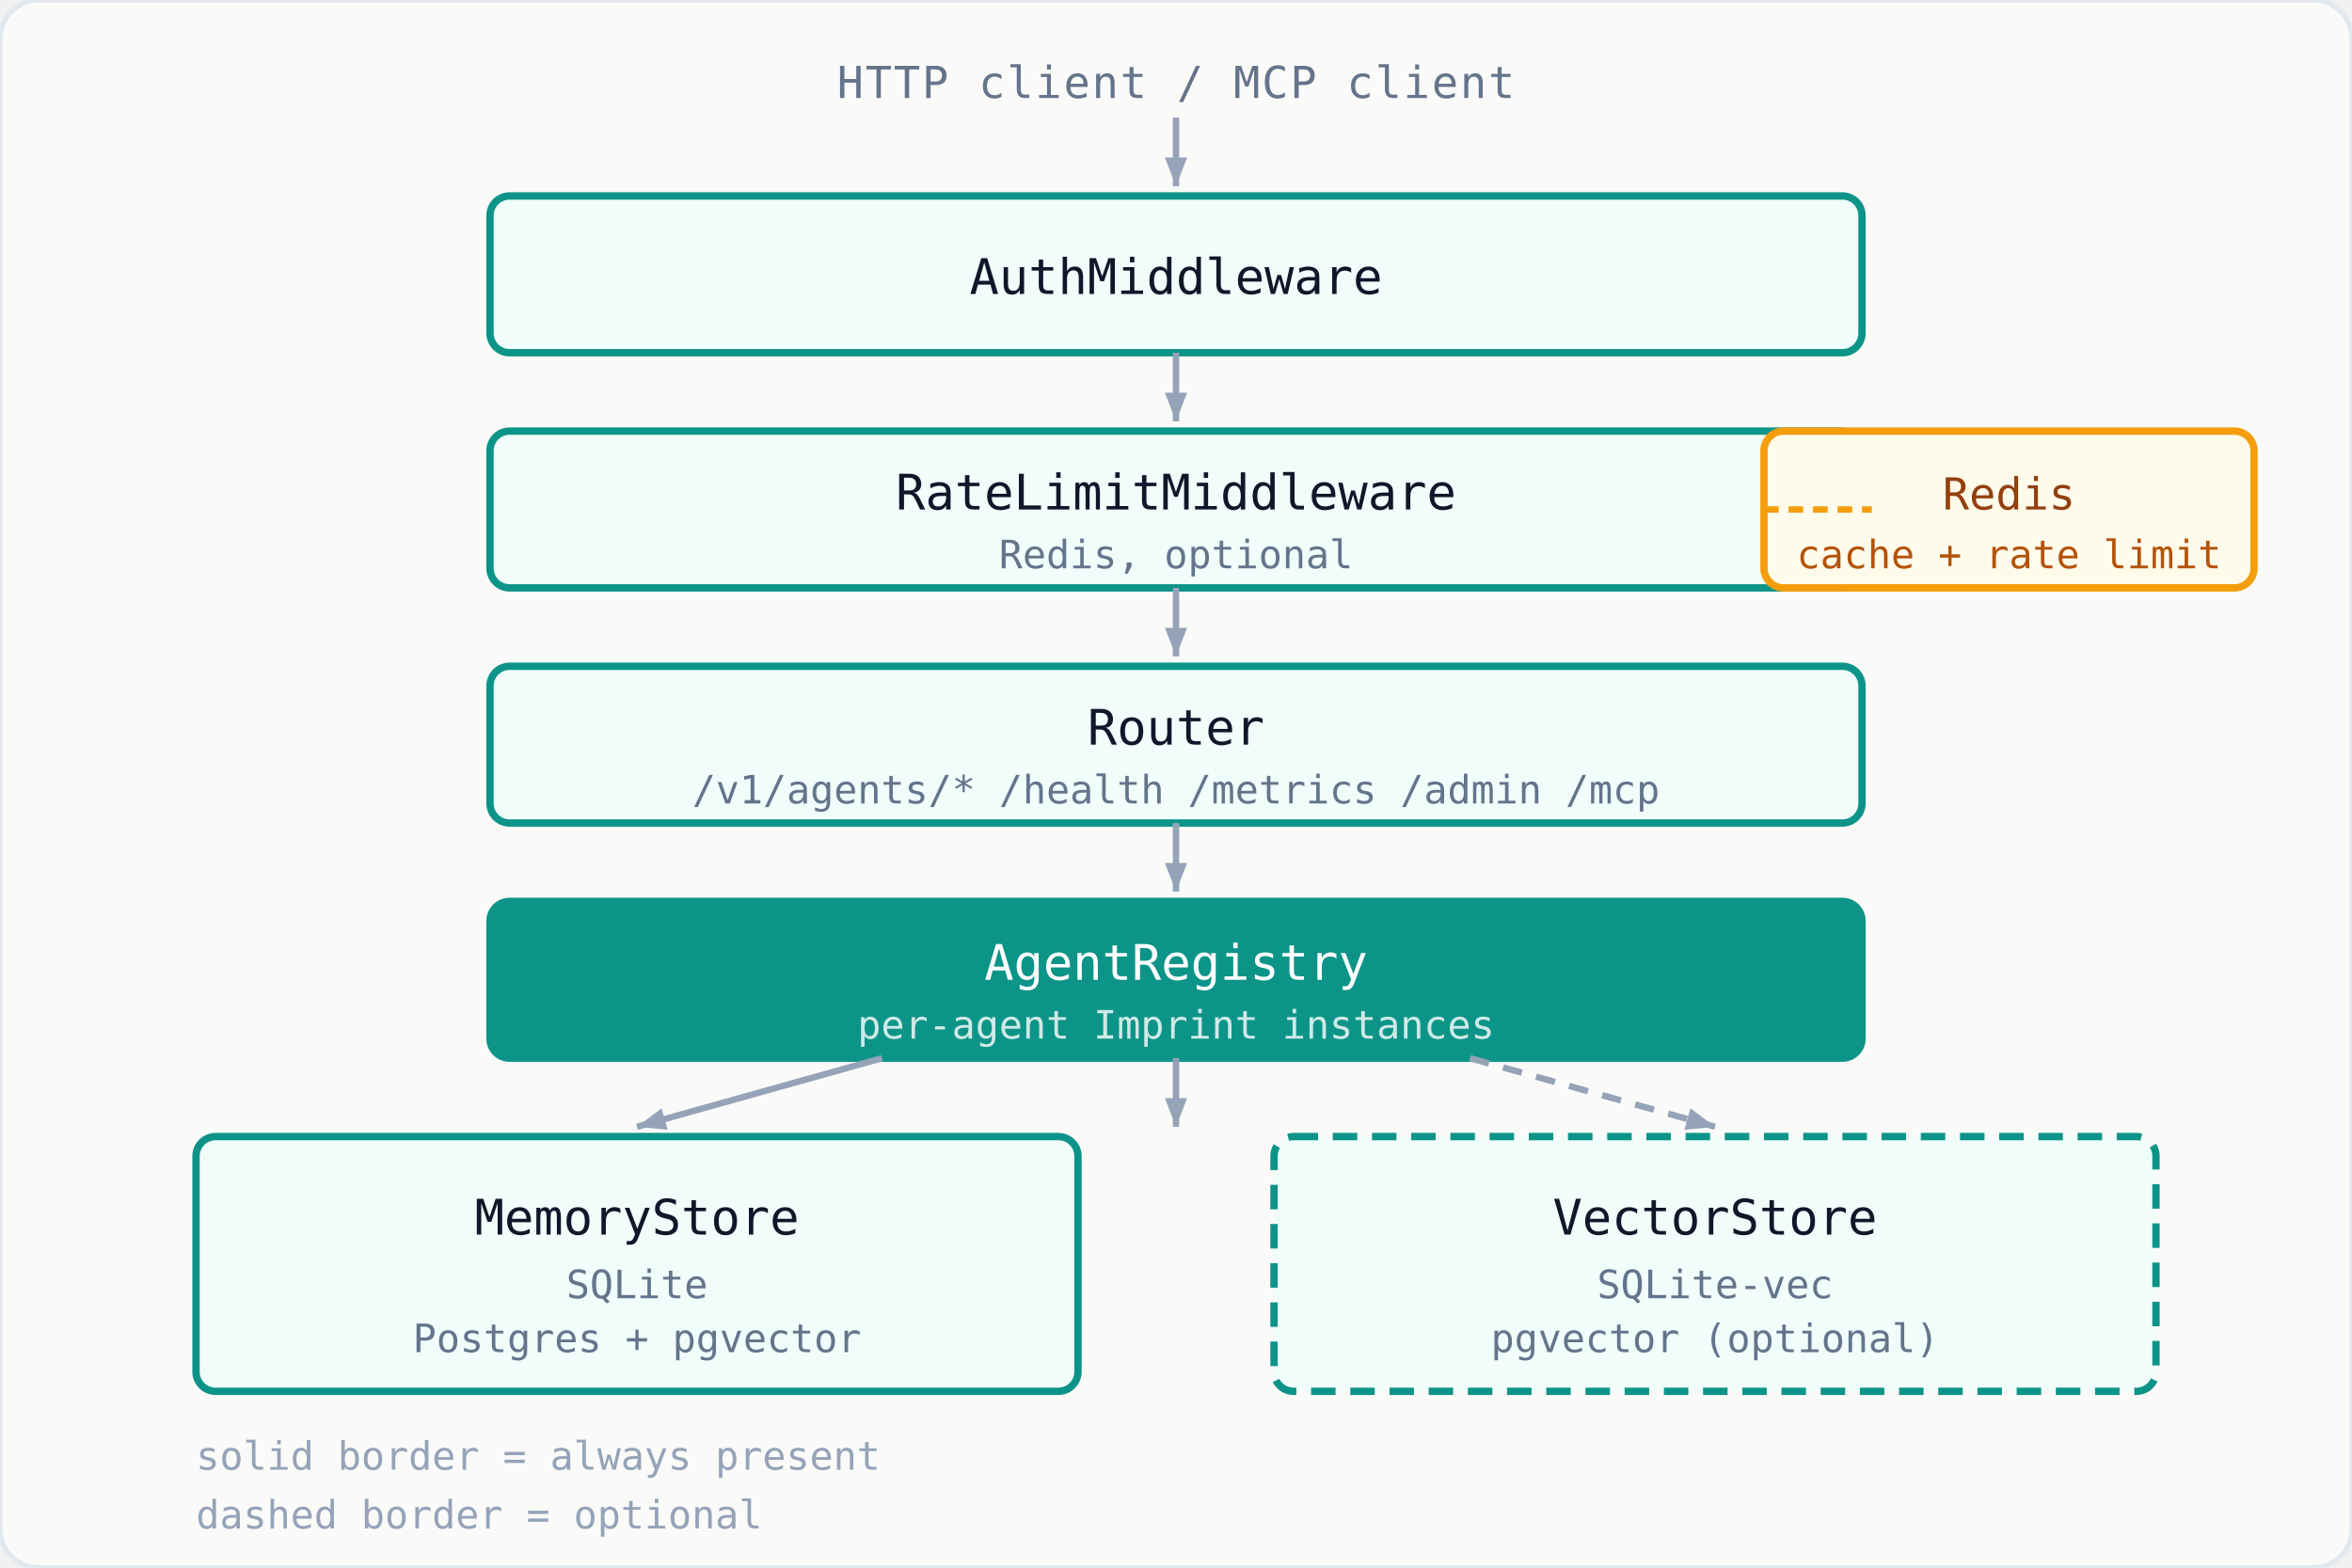
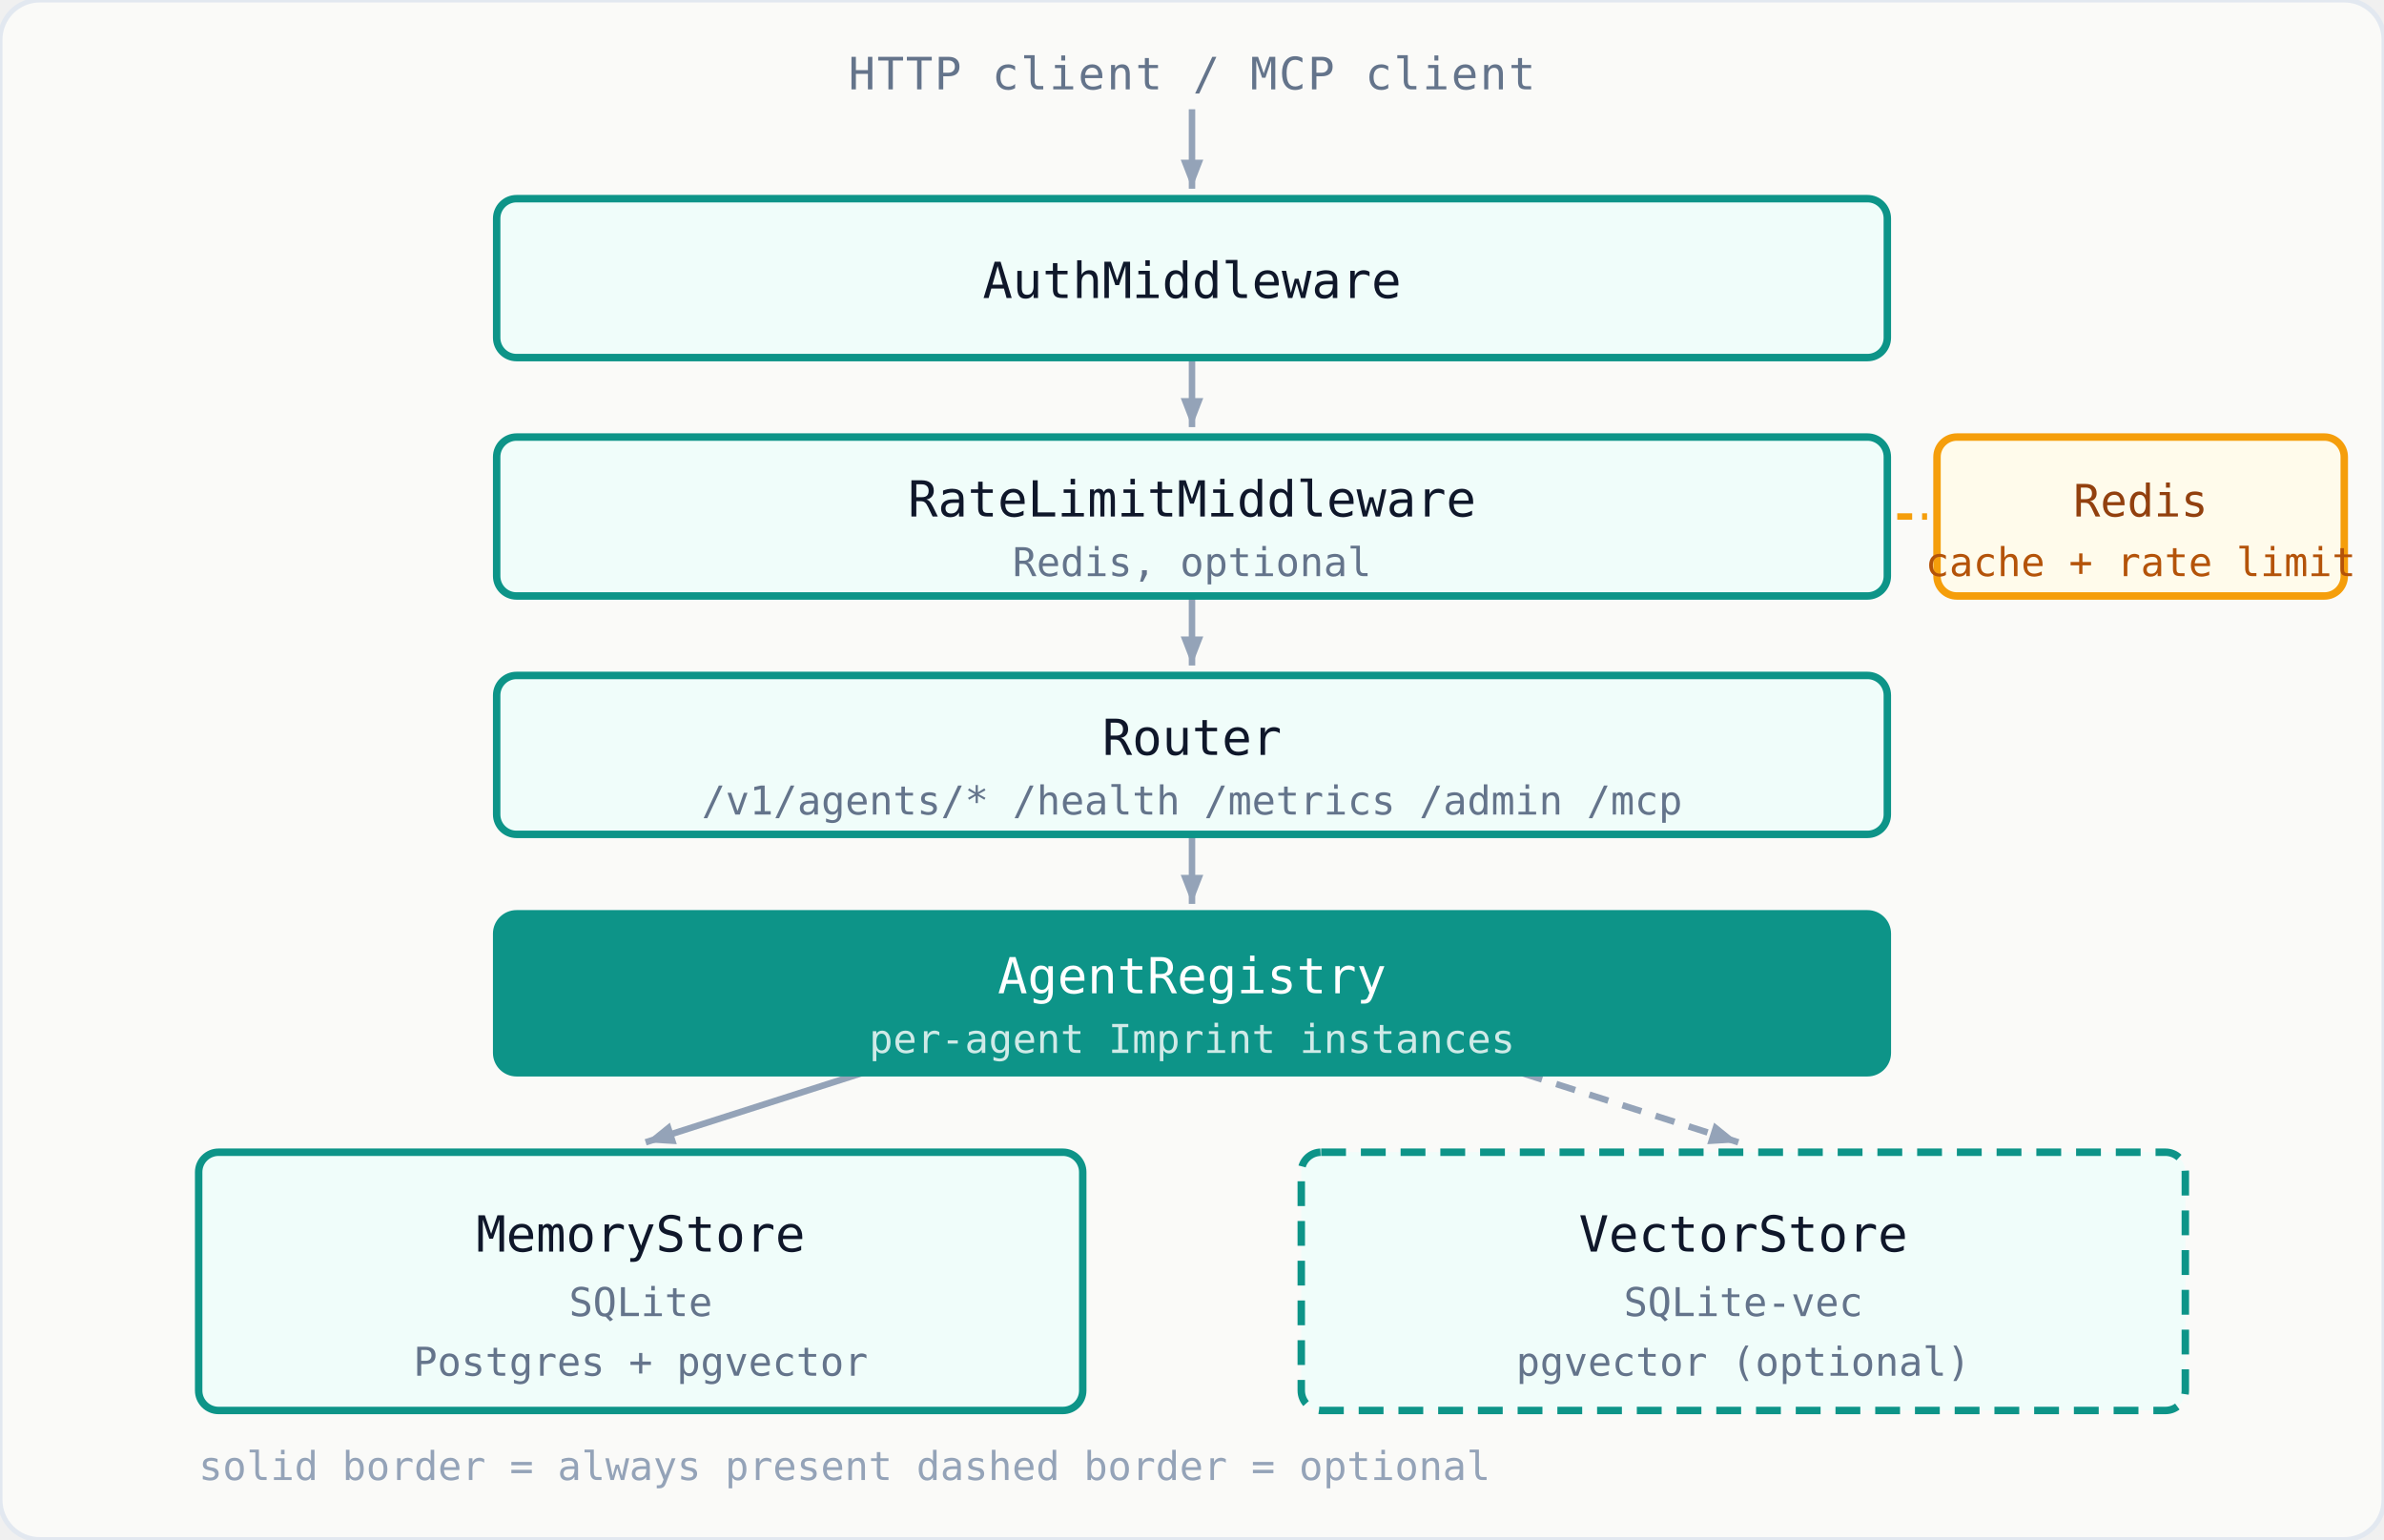
- <svg xmlns="http://www.w3.org/2000/svg" viewBox="0 0 480 320" font-family="'JetBrains Mono', 'Fira Code', monospace">
+ <svg xmlns="http://www.w3.org/2000/svg" viewBox="0 0 480 310" font-family="'JetBrains Mono', 'Fira Code', monospace">
  <defs>
    <marker id="a" viewBox="0 0 10 8" refX="9" refY="4" markerWidth="5" markerHeight="5" orient="auto">
      <path d="M0,.5 L9,4 L0,7.5Z" fill="#94a3b8" />
    </marker>
  </defs>
-   <rect width="480" height="320" rx="8" fill="#fafaf8" stroke="#e2e8f0" stroke-width="1" />
-   <text x="240" y="20" text-anchor="middle" font-size="9" fill="#64748b" letter-spacing="0.04em">HTTP client / MCP client</text>
-   <line x1="240" y1="24" x2="240" y2="38" stroke="#94a3b8" stroke-width="1.3" marker-end="url(#a)" />
+   <rect width="480" height="310" rx="8" fill="#fafaf8" stroke="#e2e8f0" stroke-width="1" />
+   <text x="240" y="18" text-anchor="middle" font-size="9" fill="#64748b" letter-spacing="0.04em">HTTP client / MCP client</text>
+   <line x1="240" y1="22" x2="240" y2="38" stroke="#94a3b8" stroke-width="1.3" marker-end="url(#a)" />
+   <line x1="240" y1="72" x2="240" y2="86" stroke="#94a3b8" stroke-width="1.3" marker-end="url(#a)" />
+   <line x1="240" y1="120" x2="240" y2="134" stroke="#94a3b8" stroke-width="1.3" marker-end="url(#a)" />
+   <line x1="240" y1="168" x2="240" y2="182" stroke="#94a3b8" stroke-width="1.3" marker-end="url(#a)" />
+   <line x1="180" y1="214" x2="130" y2="230" stroke="#94a3b8" stroke-width="1.3" marker-end="url(#a)" />
+   <line x1="300" y1="214" x2="350" y2="230" stroke="#94a3b8" stroke-width="1.3" stroke-dasharray="4,3" marker-end="url(#a)" />
+   <line x1="382" y1="104" x2="388" y2="104" stroke="#f59e0b" stroke-width="1.3" stroke-dasharray="3,2" />
  <rect x="100" y="40" width="280" height="32" rx="4" fill="#f0fdfa" stroke="#0d9488" stroke-width="1.5" />
  <text x="240" y="60" text-anchor="middle" font-size="10" fill="#0f172a">AuthMiddleware</text>
-   <line x1="240" y1="72" x2="240" y2="86" stroke="#94a3b8" stroke-width="1.3" marker-end="url(#a)" />
  <rect x="100" y="88" width="280" height="32" rx="4" fill="#f0fdfa" stroke="#0d9488" stroke-width="1.5" />
  <text x="240" y="104" text-anchor="middle" font-size="10" fill="#0f172a">RateLimitMiddleware</text>
  <text x="240" y="116" text-anchor="middle" font-size="8" fill="#64748b">Redis, optional</text>
-   <line x1="240" y1="120" x2="240" y2="134" stroke="#94a3b8" stroke-width="1.3" marker-end="url(#a)" />
  <rect x="100" y="136" width="280" height="32" rx="4" fill="#f0fdfa" stroke="#0d9488" stroke-width="1.5" />
  <text x="240" y="152" text-anchor="middle" font-size="10" fill="#0f172a">Router</text>
  <text x="240" y="164" text-anchor="middle" font-size="8" fill="#64748b">/v1/agents/* /health /metrics /admin /mcp</text>
-   <line x1="240" y1="168" x2="240" y2="182" stroke="#94a3b8" stroke-width="1.3" marker-end="url(#a)" />
  <rect x="100" y="184" width="280" height="32" rx="4" fill="#0d9488" stroke="#0d9488" stroke-width="1.5" />
  <text x="240" y="200" text-anchor="middle" font-size="10" fill="white" font-weight="500">AgentRegistry</text>
  <text x="240" y="212" text-anchor="middle" font-size="8" fill="rgba(255,255,255,0.8)">per-agent Imprint instances</text>
-   <line x1="240" y1="216" x2="240" y2="230" stroke="#94a3b8" stroke-width="1.3" marker-end="url(#a)" />
-   <rect x="40" y="232" width="180" height="52" rx="4" fill="#f0fdfa" stroke="#0d9488" stroke-width="1.5" />
-   <text x="130" y="252" text-anchor="middle" font-size="10" fill="#0f172a">MemoryStore</text>
-   <text x="130" y="265" text-anchor="middle" font-size="8" fill="#64748b">SQLite</text>
-   <text x="130" y="276" text-anchor="middle" font-size="8" fill="#64748b">Postgres + pgvector</text>
-   <rect x="260" y="232" width="180" height="52" rx="4" fill="#f0fdfa" stroke="#0d9488" stroke-width="1.5" stroke-dasharray="5,3" />
-   <text x="350" y="252" text-anchor="middle" font-size="10" fill="#0f172a">VectorStore</text>
-   <text x="350" y="265" text-anchor="middle" font-size="8" fill="#64748b">SQLite-vec</text>
-   <text x="350" y="276" text-anchor="middle" font-size="8" fill="#64748b">pgvector  (optional)</text>
-   <line x1="180" y1="216" x2="130" y2="230" stroke="#94a3b8" stroke-width="1.3" marker-end="url(#a)" />
-   <line x1="300" y1="216" x2="350" y2="230" stroke="#94a3b8" stroke-width="1.3" stroke-dasharray="4,3" marker-end="url(#a)" />
-   <rect x="360" y="88" width="100" height="32" rx="4" fill="#fffbeb" stroke="#f59e0b" stroke-width="1.5" />
-   <text x="410" y="104" text-anchor="middle" font-size="9" fill="#92400e">Redis</text>
-   <text x="410" y="116" text-anchor="middle" font-size="8" fill="#b45309">cache + rate limit</text>
-   <line x1="360" y1="104" x2="382" y2="104" stroke="#f59e0b" stroke-width="1.3" stroke-dasharray="3,2" />
-   <text x="40" y="300" font-size="8" fill="#94a3b8">solid border = always present</text>
-   <text x="40" y="312" font-size="8" fill="#94a3b8">dashed border = optional</text>
+   <rect x="40" y="232" width="178" height="52" rx="4" fill="#f0fdfa" stroke="#0d9488" stroke-width="1.5" />
+   <text x="129" y="252" text-anchor="middle" font-size="10" fill="#0f172a">MemoryStore</text>
+   <text x="129" y="265" text-anchor="middle" font-size="8" fill="#64748b">SQLite</text>
+   <text x="129" y="277" text-anchor="middle" font-size="8" fill="#64748b">Postgres + pgvector</text>
+   <rect x="262" y="232" width="178" height="52" rx="4" fill="#f0fdfa" stroke="#0d9488" stroke-width="1.5" stroke-dasharray="5,3" />
+   <text x="351" y="252" text-anchor="middle" font-size="10" fill="#0f172a">VectorStore</text>
+   <text x="351" y="265" text-anchor="middle" font-size="8" fill="#64748b">SQLite-vec</text>
+   <text x="351" y="277" text-anchor="middle" font-size="8" fill="#64748b">pgvector  (optional)</text>
+   <rect x="390" y="88" width="82" height="32" rx="4" fill="#fffbeb" stroke="#f59e0b" stroke-width="1.5" />
+   <text x="431" y="104" text-anchor="middle" font-size="9" fill="#92400e">Redis</text>
+   <text x="431" y="116" text-anchor="middle" font-size="8" fill="#b45309">cache + rate limit</text>
+   <text x="40" y="298" font-size="8" fill="#94a3b8">solid border = always present    dashed border = optional</text>
</svg>
